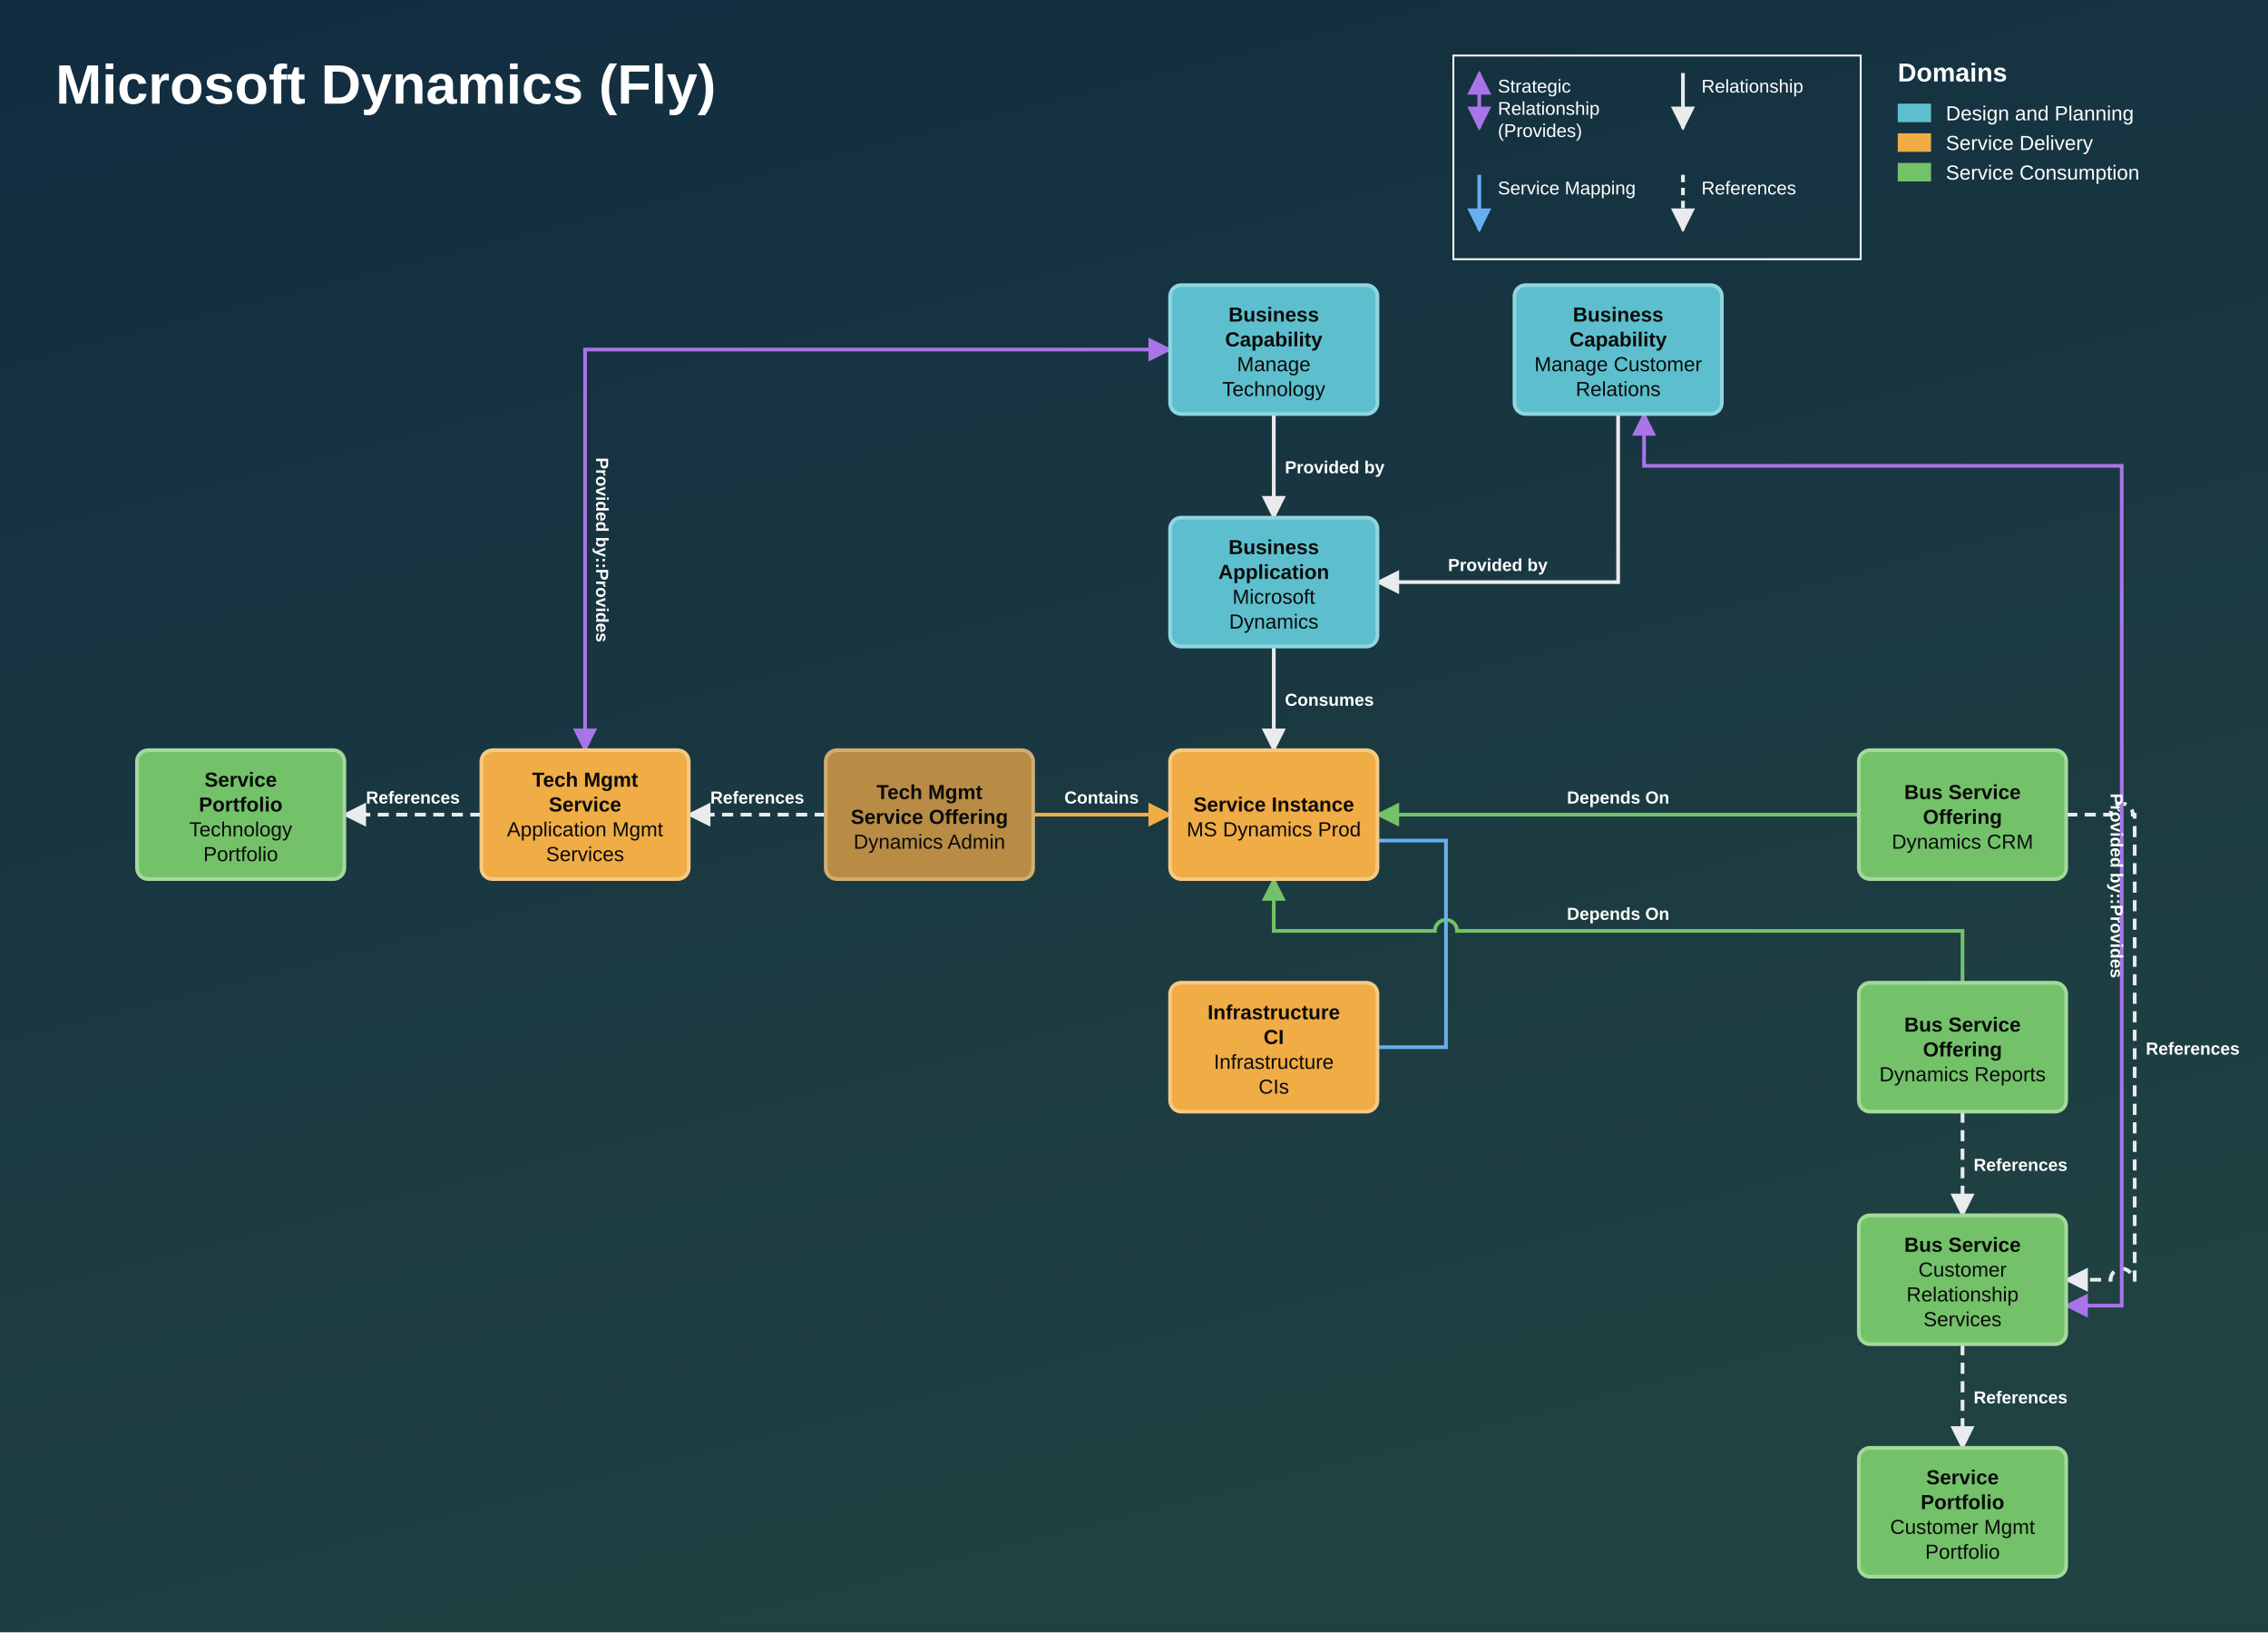
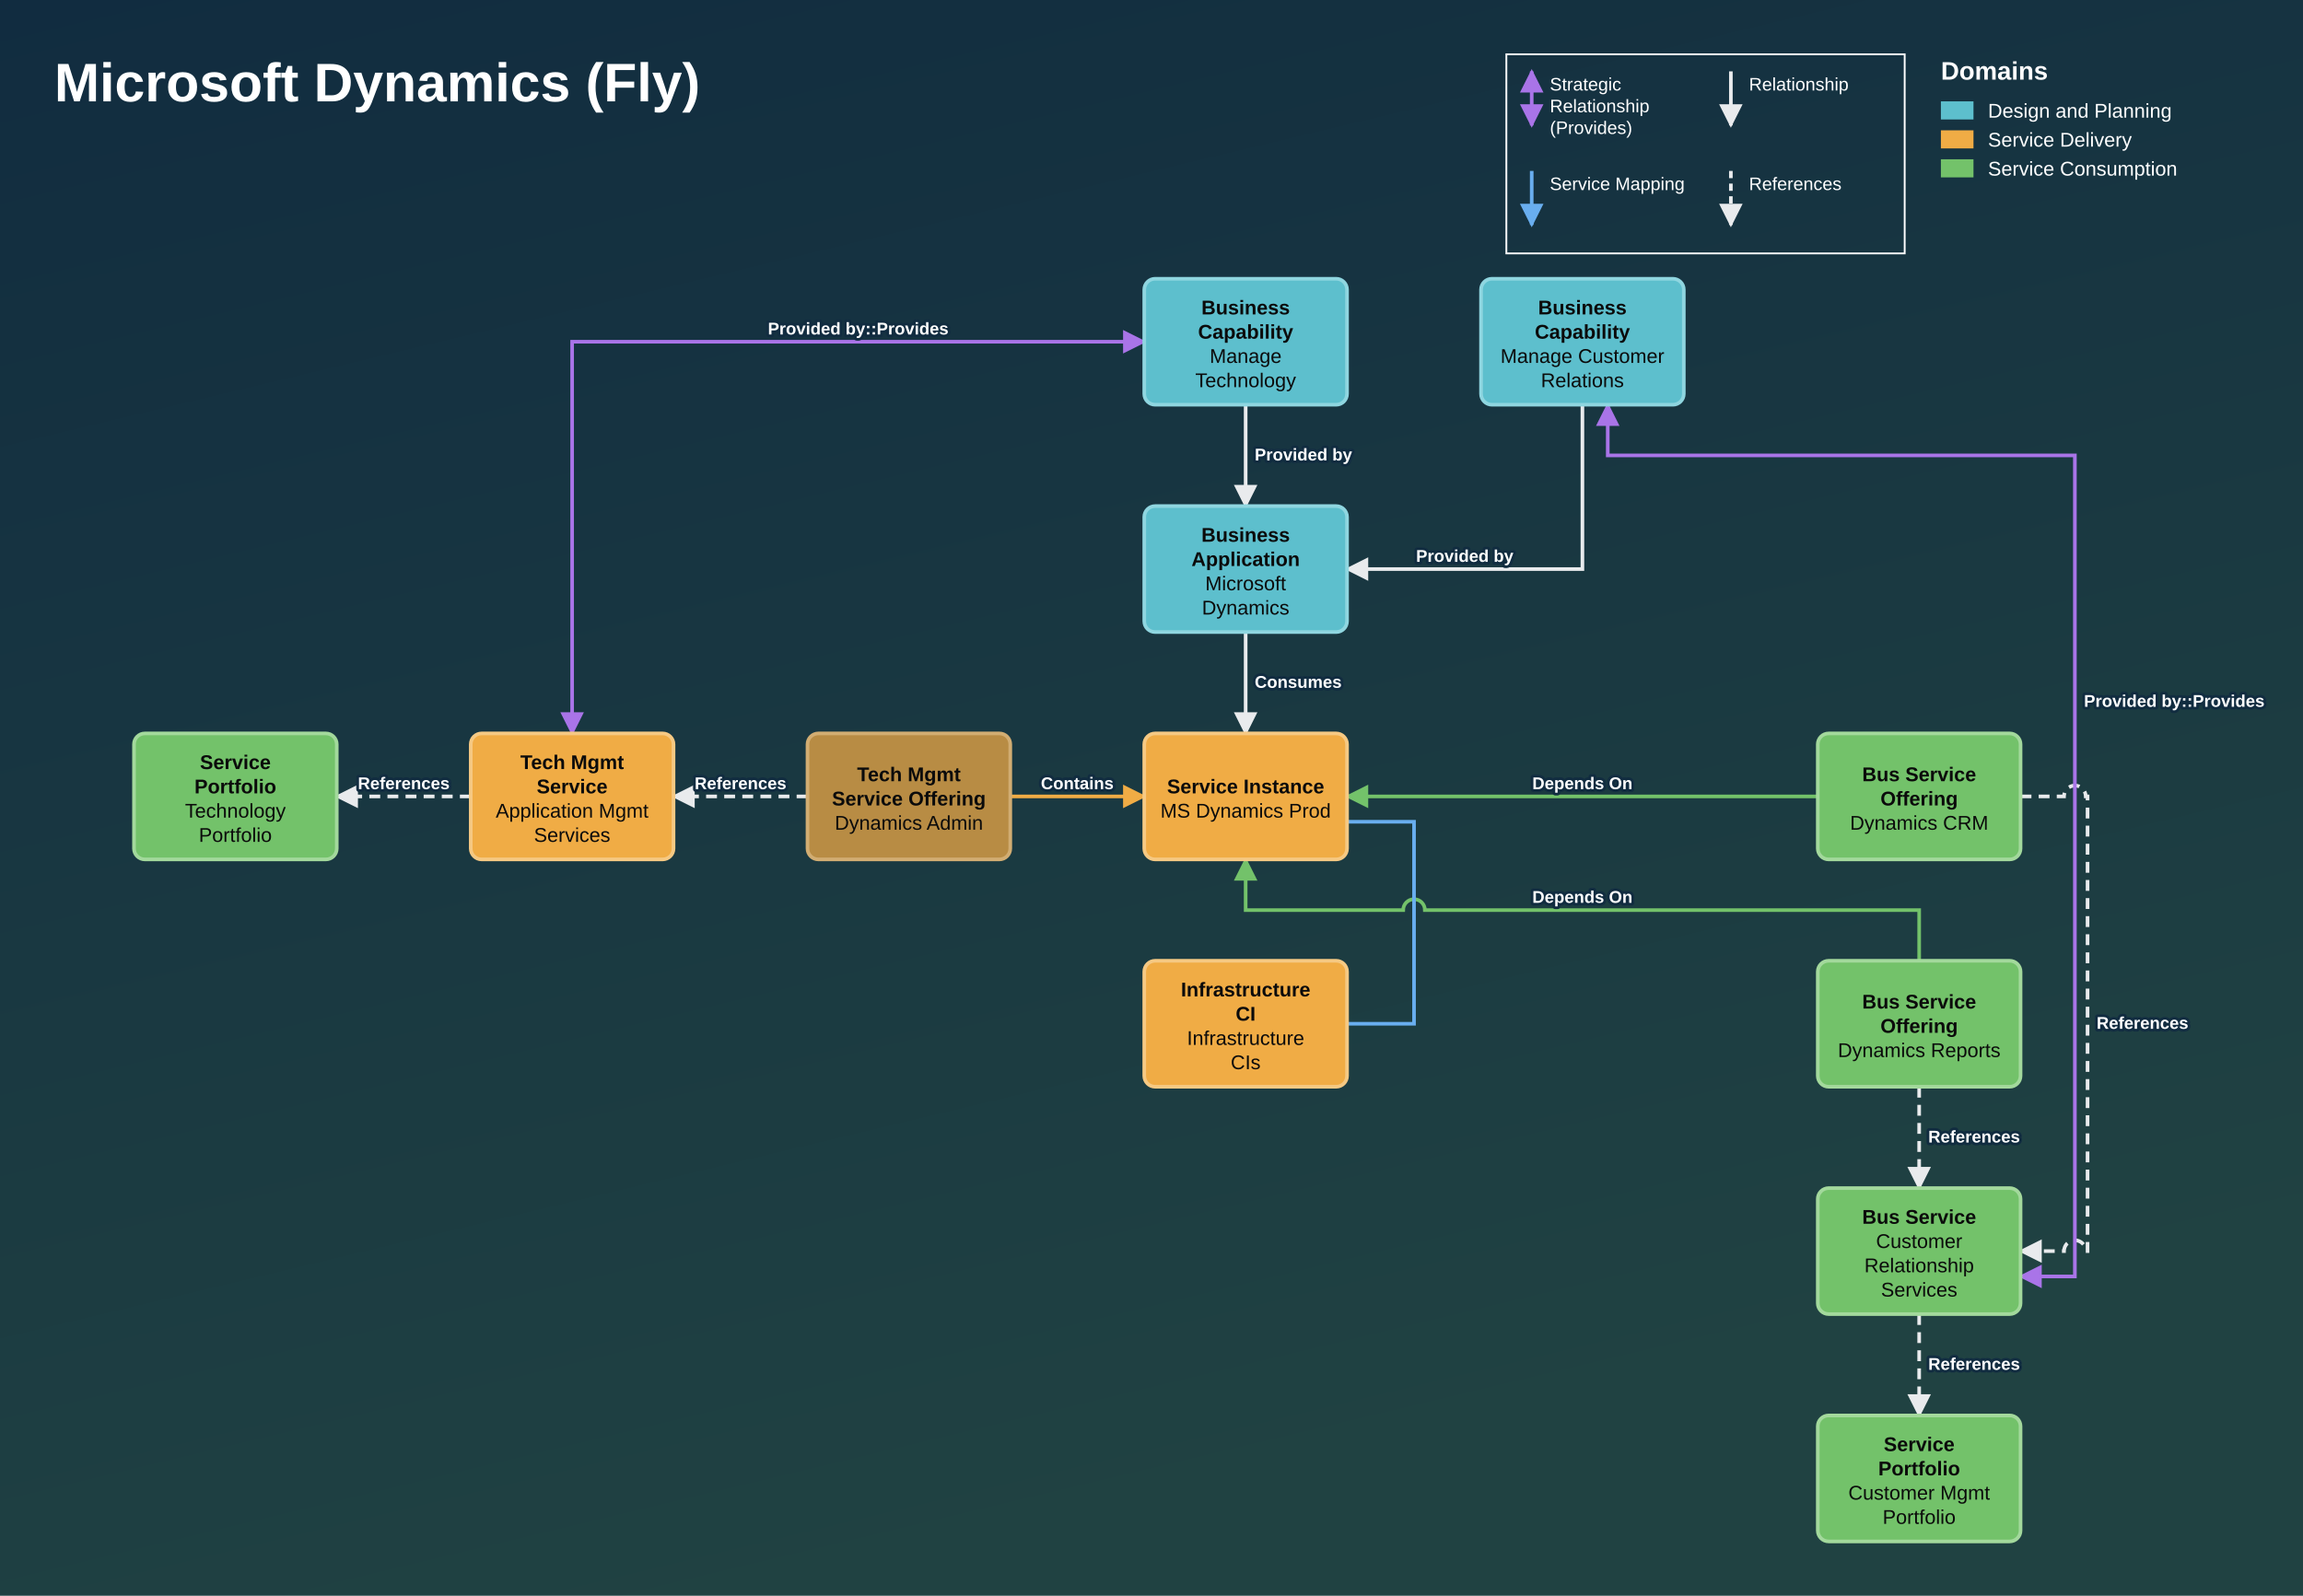
- <svg xmlns="http://www.w3.org/2000/svg" viewBox="0 0 1225 881.6" width="1225" height="881.6" font-family="-apple-system, 'Segoe UI', 'Helvetica Neue', Arial, sans-serif">
+ <svg xmlns="http://www.w3.org/2000/svg" viewBox="0 0 1272 881.6" width="1272" height="881.6" font-family="-apple-system, 'Segoe UI', 'Helvetica Neue', Arial, sans-serif">
  <defs>
    <marker id="arw-e9ebed" viewBox="0 0 10 10" refX="9" refY="5" markerWidth="6.5" markerHeight="6.5" orient="auto-start-reverse">
      <path d="M 0 0 L 10 5 L 0 10 z" fill="#e9ebed" />
    </marker>
    <marker id="arw-f0ac45" viewBox="0 0 10 10" refX="9" refY="5" markerWidth="6.5" markerHeight="6.5" orient="auto-start-reverse">
      <path d="M 0 0 L 10 5 L 0 10 z" fill="#f0ac45" />
    </marker>
    <marker id="arw-73c26a" viewBox="0 0 10 10" refX="9" refY="5" markerWidth="6.5" markerHeight="6.5" orient="auto-start-reverse">
      <path d="M 0 0 L 10 5 L 0 10 z" fill="#73c26a" />
    </marker>
    <marker id="arw-a974e8" viewBox="0 0 10 10" refX="9" refY="5" markerWidth="6.5" markerHeight="6.5" orient="auto-start-reverse">
      <path d="M 0 0 L 10 5 L 0 10 z" fill="#a974e8" />
    </marker>
    <marker id="arw-69aeef" viewBox="0 0 10 10" refX="9" refY="5" markerWidth="6.5" markerHeight="6.5" orient="auto-start-reverse">
      <path d="M 0 0 L 10 5 L 0 10 z" fill="#69aeef" />
    </marker>
    <linearGradient id="gf-bg" x1="0" y1="0" x2="0.35" y2="1">
      <stop offset="0" stop-color="#112c40" />
      <stop offset="1" stop-color="#204242" />
    </linearGradient>
  </defs>
-   <rect x="0" y="0" width="1225" height="881.6" fill="url(#gf-bg)" />
+   <rect x="0" y="0" width="1272" height="881.6" fill="url(#gf-bg)" />
  <text x="30" y="56" font-size="30" font-weight="700" fill="#ffffff">Microsoft Dynamics (Fly)</text>
-   <text x="1025" y="44" font-size="14" font-weight="700" fill="#ffffff">Domains</text>
-   <rect x="1025" y="56" width="18" height="10" fill="#5dbfcd" />
-   <text x="1051" y="65" font-size="11" fill="#ffffff">Design and Planning</text>
-   <rect x="1025" y="72" width="18" height="10" fill="#f0ac45" />
-   <text x="1051" y="81" font-size="11" fill="#ffffff">Service Delivery</text>
-   <rect x="1025" y="88" width="18" height="10" fill="#73c26a" />
-   <text x="1051" y="97" font-size="11" fill="#ffffff">Service Consumption</text>
-   <rect x="785" y="30" width="220" height="110" fill="none" stroke="#ffffff" stroke-width="1" />
-   <path d="M 799 39.429 L 799 69.286" stroke="#a974e8" stroke-width="2" marker-end="url(#arw-a974e8)" marker-start="url(#arw-a974e8)" />
-   <text x="809" y="50" font-size="10" fill="#ffffff">Strategic</text>
-   <text x="809" y="62" font-size="10" fill="#ffffff">Relationship</text>
-   <text x="809" y="74" font-size="10" fill="#ffffff">(Provides)</text>
-   <path d="M 909 39.429 L 909 69.286" stroke="#e9ebed" stroke-width="2" marker-end="url(#arw-e9ebed)" />
-   <text x="919" y="50" font-size="10" fill="#ffffff">Relationship</text>
-   <path d="M 799 94.429 L 799 124.286" stroke="#69aeef" stroke-width="2" marker-end="url(#arw-69aeef)" />
-   <text x="809" y="105" font-size="10" fill="#ffffff">Service Mapping</text>
-   <path d="M 909 94.429 L 909 124.286" stroke="#e9ebed" stroke-width="2" stroke-dasharray="4 3" marker-end="url(#arw-e9ebed)" />
-   <text x="919" y="105" font-size="10" fill="#ffffff">References</text>
+   <text x="1072" y="44" font-size="14" font-weight="700" fill="#ffffff">Domains</text>
+   <rect x="1072" y="56" width="18" height="10" fill="#5dbfcd" />
+   <text x="1098" y="65" font-size="11" fill="#ffffff">Design and Planning</text>
+   <rect x="1072" y="72" width="18" height="10" fill="#f0ac45" />
+   <text x="1098" y="81" font-size="11" fill="#ffffff">Service Delivery</text>
+   <rect x="1072" y="88" width="18" height="10" fill="#73c26a" />
+   <text x="1098" y="97" font-size="11" fill="#ffffff">Service Consumption</text>
+   <rect x="832" y="30" width="220" height="110" fill="none" stroke="#ffffff" stroke-width="1" />
+   <path d="M 846 39.429 L 846 69.286" stroke="#a974e8" stroke-width="2" marker-end="url(#arw-a974e8)" marker-start="url(#arw-a974e8)" />
+   <text x="856" y="50" font-size="10" fill="#ffffff">Strategic</text>
+   <text x="856" y="62" font-size="10" fill="#ffffff">Relationship</text>
+   <text x="856" y="74" font-size="10" fill="#ffffff">(Provides)</text>
+   <path d="M 956 39.429 L 956 69.286" stroke="#e9ebed" stroke-width="2" marker-end="url(#arw-e9ebed)" />
+   <text x="966" y="50" font-size="10" fill="#ffffff">Relationship</text>
+   <path d="M 846 94.429 L 846 124.286" stroke="#69aeef" stroke-width="2" marker-end="url(#arw-69aeef)" />
+   <text x="856" y="105" font-size="10" fill="#ffffff">Service Mapping</text>
+   <path d="M 956 94.429 L 956 124.286" stroke="#e9ebed" stroke-width="2" stroke-dasharray="4 3" marker-end="url(#arw-e9ebed)" />
+   <text x="966" y="105" font-size="10" fill="#ffffff">References</text>
  <path d="M 688 223.6 L 688 279.6" fill="none" stroke="#e9ebed" stroke-width="2" marker-end="url(#arw-e9ebed)" />
  <path d="M 874 223.6 L 874 314.4 L 744 314.4" fill="none" stroke="#e9ebed" stroke-width="2" marker-end="url(#arw-e9ebed)" />
  <path d="M 688 349.2 L 688 405.2" fill="none" stroke="#e9ebed" stroke-width="2" marker-end="url(#arw-e9ebed)" />
  <path d="M 558 440 L 632 440" fill="none" stroke="#f0ac45" stroke-width="2" marker-end="url(#arw-f0ac45)" />
  <path d="M 1004 440 L 744 440" fill="none" stroke="#73c26a" stroke-width="2" marker-end="url(#arw-73c26a)" />
  <path d="M 1060 530.8 L 1060 502.8 L 787 502.8 A 6 6 0 0 0 775 502.8 L 688 502.8 L 688 474.8" fill="none" stroke="#73c26a" stroke-width="2" marker-end="url(#arw-73c26a)" />
  <path d="M 744 454 L 781 454 L 781 565.6 L 744 565.6" fill="none" stroke="#69aeef" stroke-width="2" />
  <path d="M 446 440 L 372 440" fill="none" stroke="#e9ebed" stroke-width="2" stroke-dasharray="6 4" marker-end="url(#arw-e9ebed)" />
  <path d="M 1116 440 L 1140 440 A 6 6 0 0 1 1152 440 L 1153 440 L 1153 691.2 L 1152 691.2 A 6 6 0 0 0 1140 691.2 L 1116 691.2" fill="none" stroke="#e9ebed" stroke-width="2" stroke-dasharray="6 4" marker-end="url(#arw-e9ebed)" />
  <path d="M 1060 600.4 L 1060 656.4" fill="none" stroke="#e9ebed" stroke-width="2" stroke-dasharray="6 4" marker-end="url(#arw-e9ebed)" />
  <path d="M 260 440 L 186 440" fill="none" stroke="#e9ebed" stroke-width="2" stroke-dasharray="6 4" marker-end="url(#arw-e9ebed)" />
  <path d="M 1060 726 L 1060 782" fill="none" stroke="#e9ebed" stroke-width="2" stroke-dasharray="6 4" marker-end="url(#arw-e9ebed)" />
  <path d="M 632 188.8 L 316 188.8 L 316 405.2" fill="none" stroke="#a974e8" stroke-width="2" marker-end="url(#arw-a974e8)" marker-start="url(#arw-a974e8)" />
  <path d="M 888 223.6 L 888 251.6 L 1146 251.6 L 1146 705.2 L 1116 705.2" fill="none" stroke="#a974e8" stroke-width="2" marker-end="url(#arw-a974e8)" marker-start="url(#arw-a974e8)" />
  <rect x="632" y="154" width="112" height="69.6" rx="6" fill="#5dbfcd" stroke="#8fd6e0" stroke-width="2" />
  <text x="688" y="173.7" text-anchor="middle" font-size="11" font-weight="700" fill="#0b0b0b">Business</text>
  <text x="688" y="187.1" text-anchor="middle" font-size="11" font-weight="700" fill="#0b0b0b">Capability</text>
  <text x="688" y="200.5" text-anchor="middle" font-size="11" font-weight="400" fill="#0b0b0b">Manage</text>
  <text x="688" y="213.9" text-anchor="middle" font-size="11" font-weight="400" fill="#0b0b0b">Technology</text>
  <rect x="818" y="154" width="112" height="69.6" rx="6" fill="#5dbfcd" stroke="#8fd6e0" stroke-width="2" />
  <text x="874" y="173.7" text-anchor="middle" font-size="11" font-weight="700" fill="#0b0b0b">Business</text>
  <text x="874" y="187.1" text-anchor="middle" font-size="11" font-weight="700" fill="#0b0b0b">Capability</text>
  <text x="874" y="200.5" text-anchor="middle" font-size="11" font-weight="400" fill="#0b0b0b">Manage Customer</text>
  <text x="874" y="213.9" text-anchor="middle" font-size="11" font-weight="400" fill="#0b0b0b">Relations</text>
  <rect x="632" y="279.6" width="112" height="69.6" rx="6" fill="#5dbfcd" stroke="#8fd6e0" stroke-width="2" />
  <text x="688" y="299.3" text-anchor="middle" font-size="11" font-weight="700" fill="#0b0b0b">Business</text>
  <text x="688" y="312.7" text-anchor="middle" font-size="11" font-weight="700" fill="#0b0b0b">Application</text>
  <text x="688" y="326.1" text-anchor="middle" font-size="11" font-weight="400" fill="#0b0b0b">Microsoft</text>
  <text x="688" y="339.5" text-anchor="middle" font-size="11" font-weight="400" fill="#0b0b0b">Dynamics</text>
  <rect x="74" y="405.2" width="112" height="69.6" rx="6" fill="#73c26a" stroke="#a3d99c" stroke-width="2" />
  <text x="130" y="424.9" text-anchor="middle" font-size="11" font-weight="700" fill="#0b0b0b">Service</text>
  <text x="130" y="438.3" text-anchor="middle" font-size="11" font-weight="700" fill="#0b0b0b">Portfolio</text>
  <text x="130" y="451.7" text-anchor="middle" font-size="11" font-weight="400" fill="#0b0b0b">Technology</text>
  <text x="130" y="465.1" text-anchor="middle" font-size="11" font-weight="400" fill="#0b0b0b">Portfolio</text>
  <rect x="260" y="405.2" width="112" height="69.6" rx="6" fill="#f0ac45" stroke="#f6c983" stroke-width="2" />
  <text x="316" y="424.9" text-anchor="middle" font-size="11" font-weight="700" fill="#0b0b0b">Tech Mgmt</text>
  <text x="316" y="438.3" text-anchor="middle" font-size="11" font-weight="700" fill="#0b0b0b">Service</text>
  <text x="316" y="451.7" text-anchor="middle" font-size="11" font-weight="400" fill="#0b0b0b">Application Mgmt</text>
  <text x="316" y="465.1" text-anchor="middle" font-size="11" font-weight="400" fill="#0b0b0b">Services</text>
  <rect x="446" y="405.2" width="112" height="69.6" rx="6" fill="#b88c44" stroke="#d2ad72" stroke-width="2" />
  <text x="502" y="431.6" text-anchor="middle" font-size="11" font-weight="700" fill="#0b0b0b">Tech Mgmt</text>
  <text x="502" y="445" text-anchor="middle" font-size="11" font-weight="700" fill="#0b0b0b">Service Offering</text>
  <text x="502" y="458.4" text-anchor="middle" font-size="11" font-weight="400" fill="#0b0b0b">Dynamics Admin</text>
  <rect x="632" y="405.2" width="112" height="69.6" rx="6" fill="#f0ac45" stroke="#f6c983" stroke-width="2" />
  <text x="688" y="438.3" text-anchor="middle" font-size="11" font-weight="700" fill="#0b0b0b">Service Instance</text>
  <text x="688" y="451.7" text-anchor="middle" font-size="11" font-weight="400" fill="#0b0b0b">MS Dynamics Prod</text>
  <rect x="1004" y="405.2" width="112" height="69.6" rx="6" fill="#73c26a" stroke="#a3d99c" stroke-width="2" />
  <text x="1060" y="431.6" text-anchor="middle" font-size="11" font-weight="700" fill="#0b0b0b">Bus Service</text>
  <text x="1060" y="445" text-anchor="middle" font-size="11" font-weight="700" fill="#0b0b0b">Offering</text>
  <text x="1060" y="458.4" text-anchor="middle" font-size="11" font-weight="400" fill="#0b0b0b">Dynamics CRM</text>
  <rect x="632" y="530.8" width="112" height="69.6" rx="6" fill="#f0ac45" stroke="#f6c983" stroke-width="2" />
  <text x="688" y="550.5" text-anchor="middle" font-size="11" font-weight="700" fill="#0b0b0b">Infrastructure</text>
  <text x="688" y="563.9" text-anchor="middle" font-size="11" font-weight="700" fill="#0b0b0b">CI</text>
  <text x="688" y="577.3" text-anchor="middle" font-size="11" font-weight="400" fill="#0b0b0b">Infrastructure</text>
  <text x="688" y="590.7" text-anchor="middle" font-size="11" font-weight="400" fill="#0b0b0b">CIs</text>
  <rect x="1004" y="530.8" width="112" height="69.6" rx="6" fill="#73c26a" stroke="#a3d99c" stroke-width="2" />
  <text x="1060" y="557.2" text-anchor="middle" font-size="11" font-weight="700" fill="#0b0b0b">Bus Service</text>
  <text x="1060" y="570.6" text-anchor="middle" font-size="11" font-weight="700" fill="#0b0b0b">Offering</text>
  <text x="1060" y="584" text-anchor="middle" font-size="11" font-weight="400" fill="#0b0b0b">Dynamics Reports</text>
  <rect x="1004" y="656.4" width="112" height="69.6" rx="6" fill="#73c26a" stroke="#a3d99c" stroke-width="2" />
  <text x="1060" y="676.1" text-anchor="middle" font-size="11" font-weight="700" fill="#0b0b0b">Bus Service</text>
  <text x="1060" y="689.5" text-anchor="middle" font-size="11" font-weight="400" fill="#0b0b0b">Customer</text>
  <text x="1060" y="702.9" text-anchor="middle" font-size="11" font-weight="400" fill="#0b0b0b">Relationship</text>
  <text x="1060" y="716.3" text-anchor="middle" font-size="11" font-weight="400" fill="#0b0b0b">Services</text>
  <rect x="1004" y="782" width="112" height="69.6" rx="6" fill="#73c26a" stroke="#a3d99c" stroke-width="2" />
  <text x="1060" y="801.7" text-anchor="middle" font-size="11" font-weight="700" fill="#0b0b0b">Service</text>
  <text x="1060" y="815.1" text-anchor="middle" font-size="11" font-weight="700" fill="#0b0b0b">Portfolio</text>
  <text x="1060" y="828.5" text-anchor="middle" font-size="11" font-weight="400" fill="#0b0b0b">Customer Mgmt</text>
  <text x="1060" y="841.9" text-anchor="middle" font-size="11" font-weight="400" fill="#0b0b0b">Portfolio</text>
-   <text x="694" y="255.6" text-anchor="start" font-size="9.4" font-weight="600" fill="#ffffff">Provided by</text>
-   <text x="809" y="308.4" text-anchor="middle" font-size="9.4" font-weight="600" fill="#ffffff">Provided by</text>
-   <text x="694" y="381.2" text-anchor="start" font-size="9.4" font-weight="600" fill="#ffffff">Consumes</text>
-   <text x="595" y="434" text-anchor="middle" font-size="9.4" font-weight="600" fill="#ffffff">Contains</text>
-   <text x="874" y="434" text-anchor="middle" font-size="9.4" font-weight="600" fill="#ffffff">Depends On</text>
-   <text x="874" y="496.8" text-anchor="middle" font-size="9.4" font-weight="600" fill="#ffffff">Depends On</text>
-   <text x="409" y="434" text-anchor="middle" font-size="9.4" font-weight="600" fill="#ffffff">References</text>
-   <text x="1159" y="569.6" text-anchor="start" font-size="9.4" font-weight="600" fill="#ffffff">References</text>
-   <text x="1066" y="632.4" text-anchor="start" font-size="9.4" font-weight="600" fill="#ffffff">References</text>
-   <text x="223" y="434" text-anchor="middle" font-size="9.4" font-weight="600" fill="#ffffff">References</text>
-   <text x="1066" y="758" text-anchor="start" font-size="9.4" font-weight="600" fill="#ffffff">References</text>
-   <text x="322" y="297" text-anchor="middle" font-size="9.4" font-weight="600" fill="#ffffff" transform="rotate(90 322 297)">Provided by::Provides</text>
-   <text x="1140" y="478.4" text-anchor="middle" font-size="9.4" font-weight="600" fill="#ffffff" transform="rotate(90 1140 478.4)">Provided by::Provides</text>
+   <text x="693" y="254.4" text-anchor="start" font-size="9.4" font-weight="600" fill="#ffffff" stroke="#112c40" stroke-width="3" stroke-linejoin="round" paint-order="stroke">Provided by</text>
+   <text x="809" y="310.4" text-anchor="middle" font-size="9.4" font-weight="600" fill="#ffffff" stroke="#112c40" stroke-width="3" stroke-linejoin="round" paint-order="stroke">Provided by</text>
+   <text x="693" y="380.0" text-anchor="start" font-size="9.4" font-weight="600" fill="#ffffff" stroke="#112c40" stroke-width="3" stroke-linejoin="round" paint-order="stroke">Consumes</text>
+   <text x="595" y="436" text-anchor="middle" font-size="9.4" font-weight="600" fill="#ffffff" stroke="#112c40" stroke-width="3" stroke-linejoin="round" paint-order="stroke">Contains</text>
+   <text x="874" y="436" text-anchor="middle" font-size="9.4" font-weight="600" fill="#ffffff" stroke="#112c40" stroke-width="3" stroke-linejoin="round" paint-order="stroke">Depends On</text>
+   <text x="874" y="498.8" text-anchor="middle" font-size="9.4" font-weight="600" fill="#ffffff" stroke="#112c40" stroke-width="3" stroke-linejoin="round" paint-order="stroke">Depends On</text>
+   <text x="409" y="436" text-anchor="middle" font-size="9.4" font-weight="600" fill="#ffffff" stroke="#112c40" stroke-width="3" stroke-linejoin="round" paint-order="stroke">References</text>
+   <text x="1158" y="568.4" text-anchor="start" font-size="9.4" font-weight="600" fill="#ffffff" stroke="#112c40" stroke-width="3" stroke-linejoin="round" paint-order="stroke">References</text>
+   <text x="1065" y="631.2" text-anchor="start" font-size="9.4" font-weight="600" fill="#ffffff" stroke="#112c40" stroke-width="3" stroke-linejoin="round" paint-order="stroke">References</text>
+   <text x="223" y="436" text-anchor="middle" font-size="9.4" font-weight="600" fill="#ffffff" stroke="#112c40" stroke-width="3" stroke-linejoin="round" paint-order="stroke">References</text>
+   <text x="1065" y="756.8" text-anchor="start" font-size="9.4" font-weight="600" fill="#ffffff" stroke="#112c40" stroke-width="3" stroke-linejoin="round" paint-order="stroke">References</text>
+   <text x="474" y="184.8" text-anchor="middle" font-size="9.4" font-weight="600" fill="#ffffff" stroke="#112c40" stroke-width="3" stroke-linejoin="round" paint-order="stroke">Provided by::Provides</text>
+   <text x="1151" y="390.5" text-anchor="start" font-size="9.4" font-weight="600" fill="#ffffff" stroke="#112c40" stroke-width="3" stroke-linejoin="round" paint-order="stroke">Provided by::Provides</text>
</svg>
